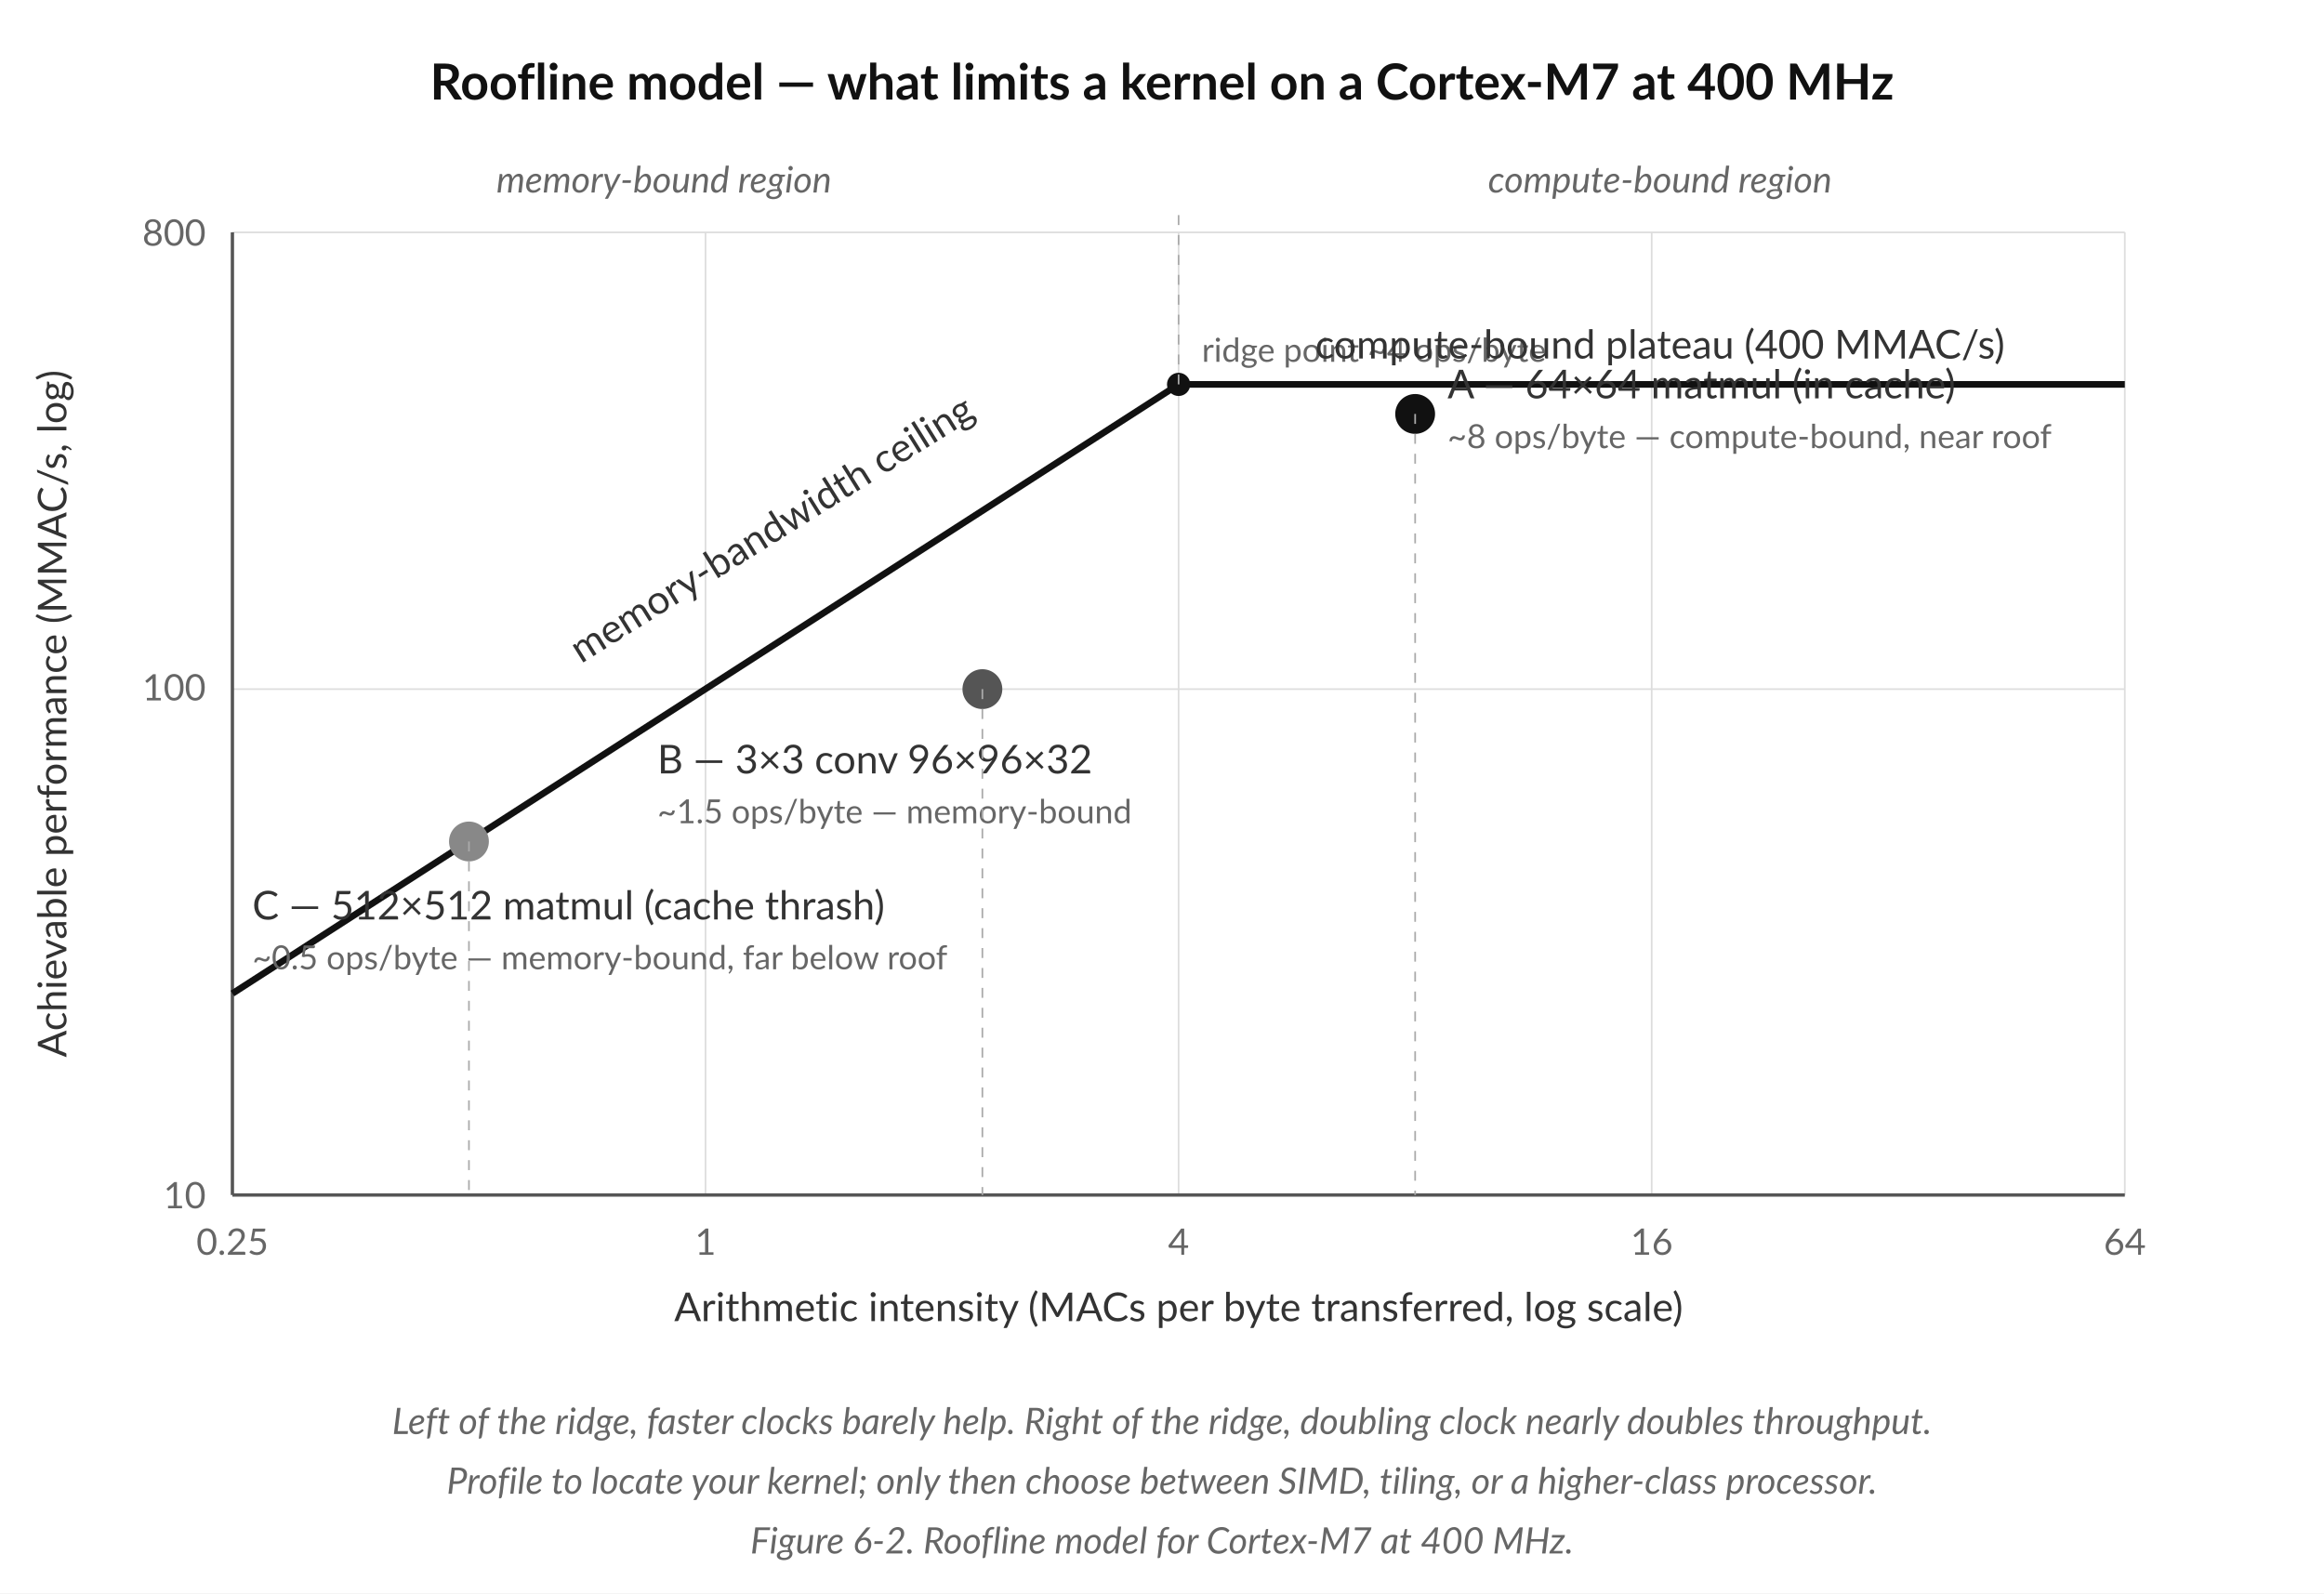
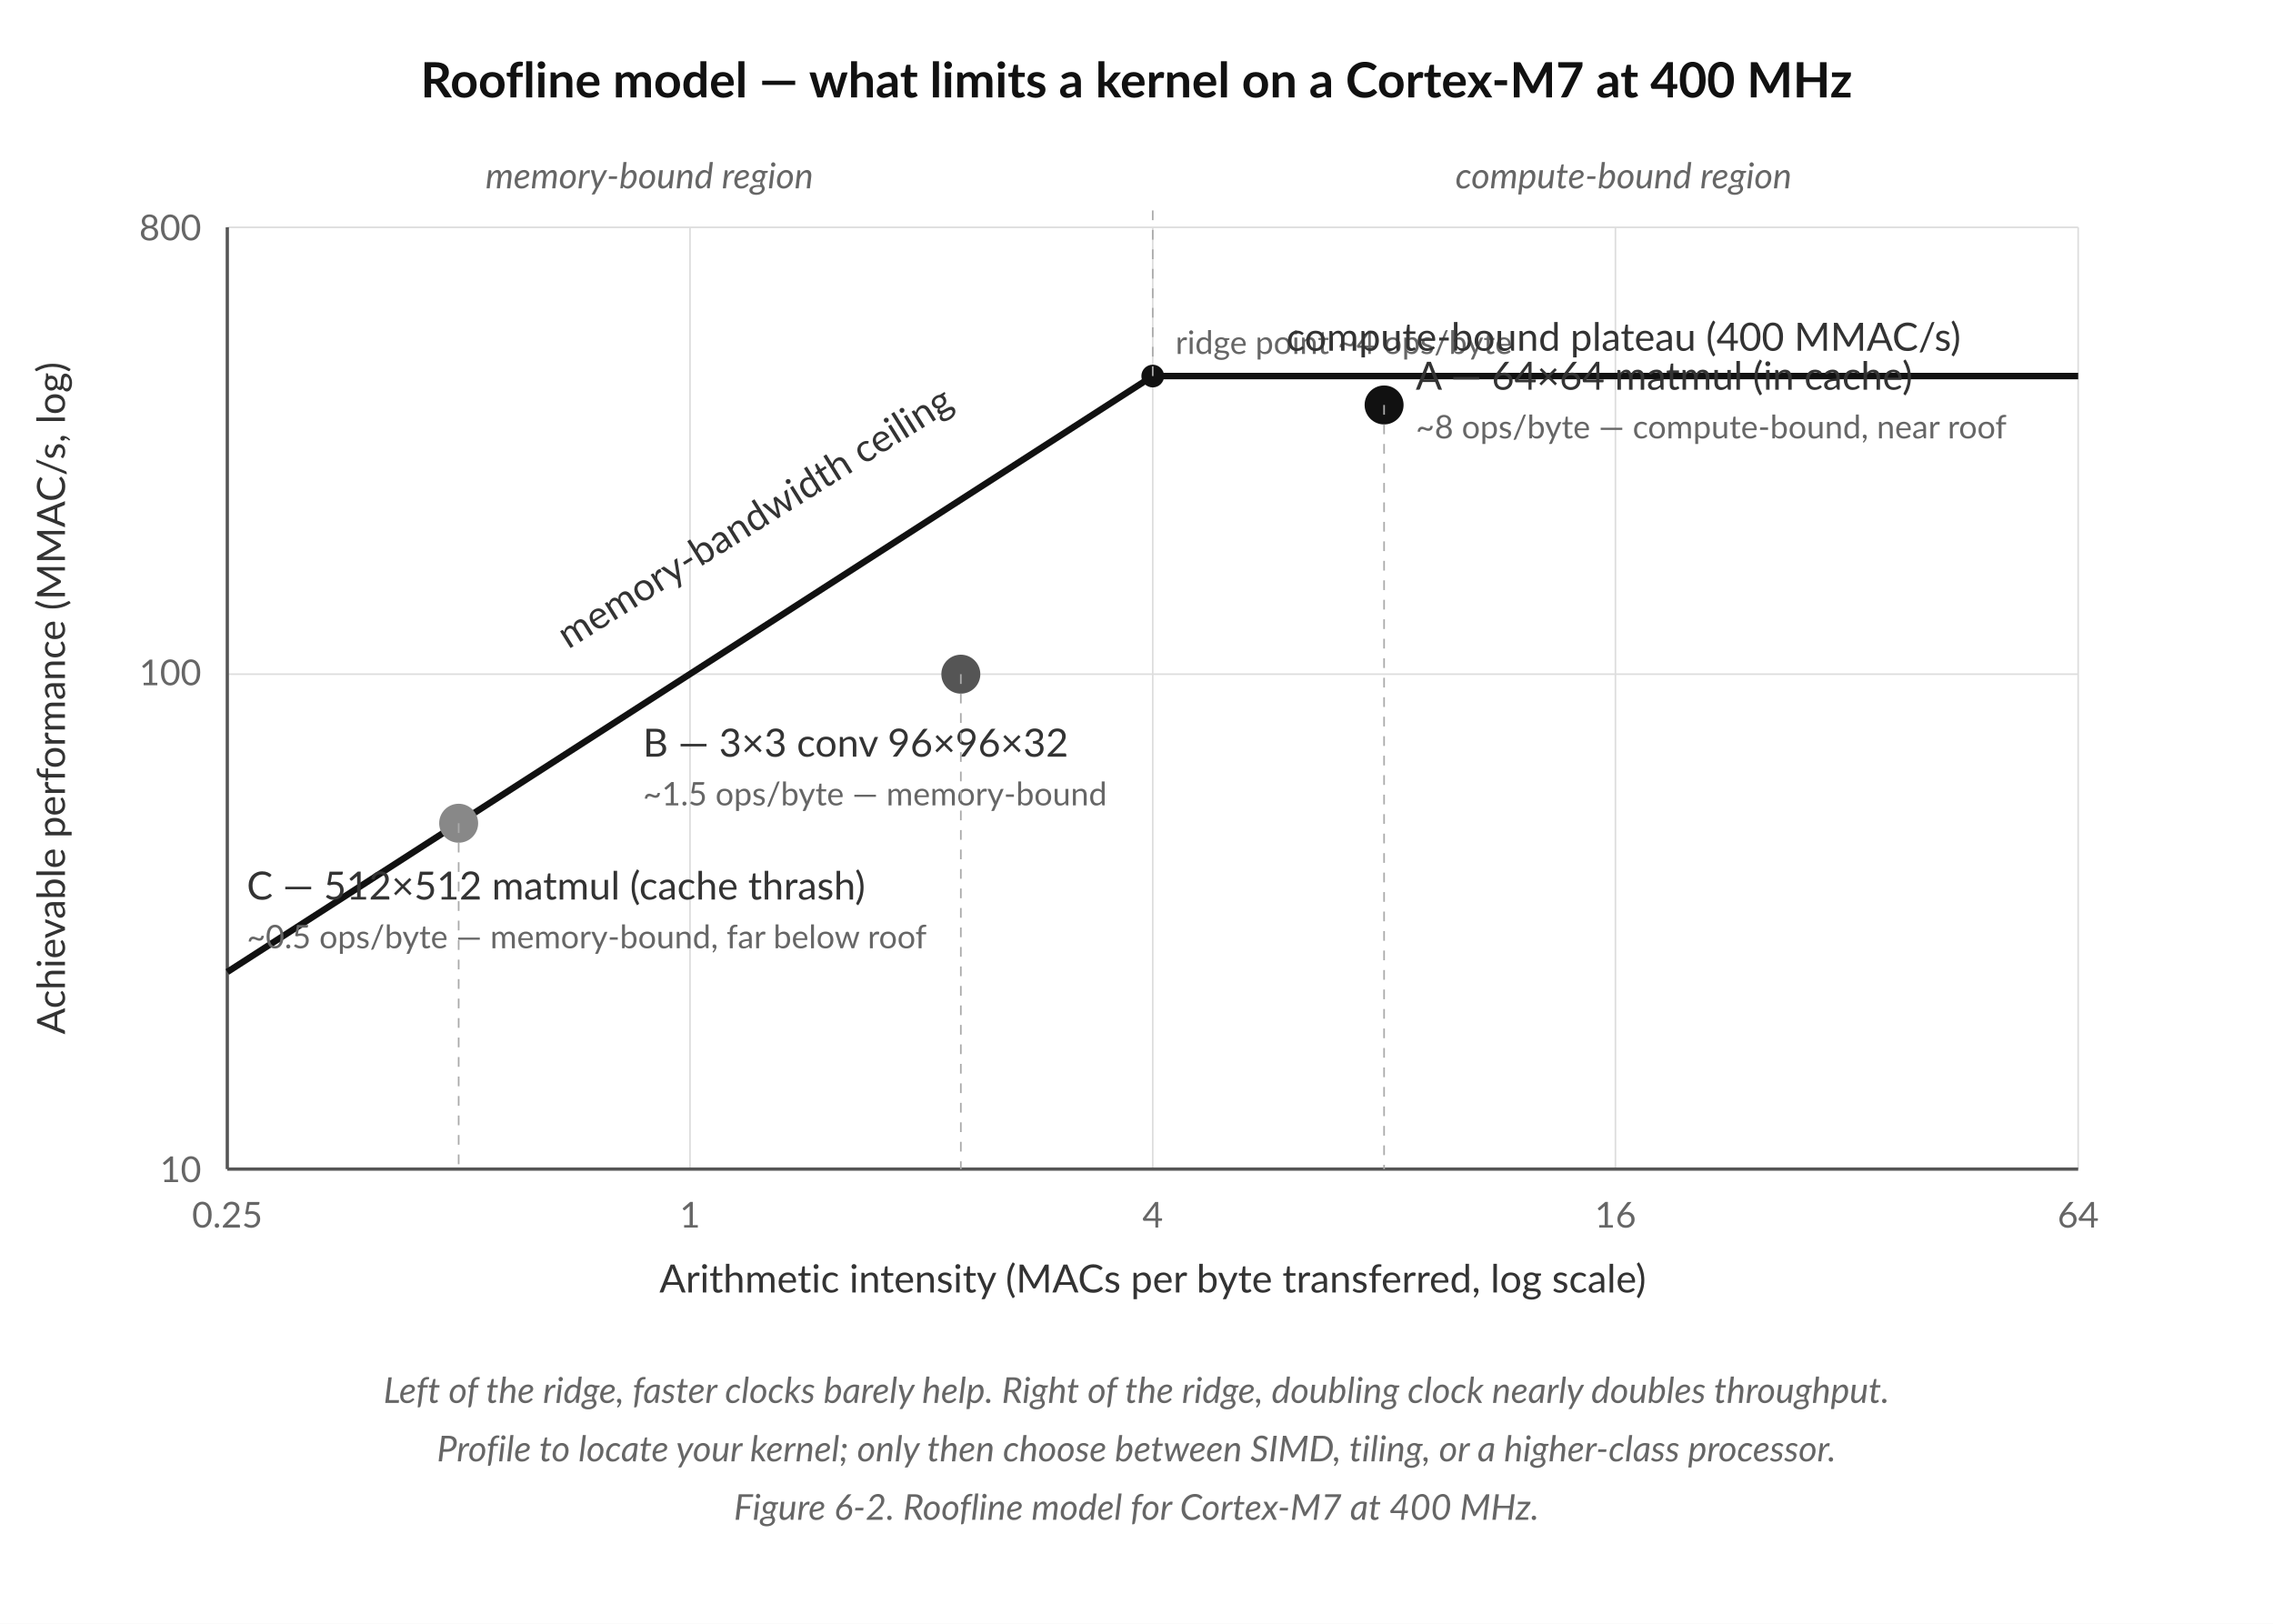
- <svg xmlns="http://www.w3.org/2000/svg" viewBox="0 0 700 480" role="img" aria-labelledby="t06-02 d06-02">
+ <svg xmlns="http://www.w3.org/2000/svg" viewBox="0 0 700 500" role="img" aria-labelledby="t06-02 d06-02">
  <defs>
    <style>
      .ti { font-family: Lato, 'Helvetica Neue', Arial, sans-serif; font-size: 15px; font-weight: bold; fill: #111111; }
      .lb { font-family: Lato, 'Helvetica Neue', Arial, sans-serif; font-size: 12px; fill: #333333; }
      .sm { font-family: Lato, 'Helvetica Neue', Arial, sans-serif; font-size: 10px; fill: #666666; }
      .ax { font-family: Lato, 'Helvetica Neue', Arial, sans-serif; font-size: 11px; fill: #666666; }
      .cap { font-family: Lato, 'Helvetica Neue', Arial, sans-serif; font-size: 11px; font-style: italic; fill: #666666; }
    </style>
    <marker id="ar2" markerWidth="8" markerHeight="6" refX="7" refY="3" orient="auto">
      <polygon points="0 0, 8 3, 0 6" fill="#333333" />
    </marker>
  </defs>
-   <rect width="700" height="480" fill="#FFFFFF" />
+   <rect width="700" height="500" fill="#FFFFFF" />
  <text x="350" y="30" text-anchor="middle" class="ti">Roofline model — what limits a kernel on a Cortex-M7 at 400 MHz</text>
  <line x1="70" y1="70" x2="70" y2="360" stroke="#DDDDDD" stroke-width="0.5" />
  <line x1="212.5" y1="70" x2="212.5" y2="360" stroke="#DDDDDD" stroke-width="0.5" />
  <line x1="355" y1="70" x2="355" y2="360" stroke="#DDDDDD" stroke-width="0.5" />
  <line x1="497.5" y1="70" x2="497.5" y2="360" stroke="#DDDDDD" stroke-width="0.5" />
  <line x1="640" y1="70" x2="640" y2="360" stroke="#DDDDDD" stroke-width="0.5" />
  <line x1="70" y1="360" x2="640" y2="360" stroke="#DDDDDD" stroke-width="0.5" />
  <line x1="70" y1="207.6" x2="640" y2="207.6" stroke="#DDDDDD" stroke-width="0.5" />
  <line x1="70" y1="70" x2="640" y2="70" stroke="#DDDDDD" stroke-width="0.5" />
  <line x1="70" y1="70" x2="70" y2="360" stroke="#555555" stroke-width="1" />
  <line x1="70" y1="360" x2="640" y2="360" stroke="#555555" stroke-width="1" />
  <text x="70" y="378" text-anchor="middle" class="ax">0.25</text>
  <text x="212.5" y="378" text-anchor="middle" class="ax">1</text>
  <text x="355" y="378" text-anchor="middle" class="ax">4</text>
  <text x="497.5" y="378" text-anchor="middle" class="ax">16</text>
  <text x="640" y="378" text-anchor="middle" class="ax">64</text>
  <text x="355" y="398" text-anchor="middle" class="lb">Arithmetic intensity (MACs per byte transferred, log scale)</text>
  <text x="62" y="364" text-anchor="end" class="ax">10</text>
  <text x="62" y="211" text-anchor="end" class="ax">100</text>
  <text x="62" y="74" text-anchor="end" class="ax">800</text>
  <text x="20" y="215" text-anchor="middle" class="lb" transform="rotate(-90 20 215)">Achievable performance (MMAC/s, log)</text>
  <line x1="70" y1="299.3" x2="355" y2="115.8" stroke="#111111" stroke-width="2" />
  <line x1="355" y1="115.8" x2="640" y2="115.8" stroke="#111111" stroke-width="2" />
  <circle cx="355" cy="115.8" r="3.5" fill="#111111" />
  <text x="362" y="109" class="sm">ridge point ~4 ops/byte</text>
  <text x="175" y="200" class="lb" transform="rotate(-32 175 200)">memory-bandwidth ceiling</text>
  <text x="500" y="108" text-anchor="middle" class="lb">compute-bound plateau (400 MMAC/s)</text>
  <circle cx="426.25" cy="124.7" r="6" fill="#111111" />
  <text x="436" y="120" class="lb">A — 64×64 matmul (in cache)</text>
  <text x="436" y="135" class="sm">~8 ops/byte — compute-bound, near roof</text>
  <circle cx="295.9" cy="207.6" r="6" fill="#555555" />
  <text x="198" y="233" class="lb">B — 3×3 conv 96×96×32</text>
  <text x="198" y="248" class="sm">~1.5 ops/byte — memory-bound</text>
  <circle cx="141.25" cy="253.5" r="6" fill="#888888" />
  <text x="76" y="277" class="lb">C — 512×512 matmul (cache thrash)</text>
  <text x="76" y="292" class="sm">~0.5 ops/byte — memory-bound, far below roof</text>
  <line x1="141.25" y1="253.5" x2="141.25" y2="360" stroke="#AAAAAA" stroke-width="0.5" stroke-dasharray="3 3" />
  <line x1="295.9" y1="207.6" x2="295.9" y2="360" stroke="#AAAAAA" stroke-width="0.5" stroke-dasharray="3 3" />
  <line x1="426.25" y1="124.7" x2="426.25" y2="360" stroke="#AAAAAA" stroke-width="0.5" stroke-dasharray="3 3" />
  <line x1="355" y1="115.8" x2="355" y2="62" stroke="#AAAAAA" stroke-width="0.5" stroke-dasharray="3 3" />
  <text x="200" y="58" text-anchor="middle" class="cap">memory-bound region</text>
  <text x="500" y="58" text-anchor="middle" class="cap">compute-bound region</text>
  <text x="350" y="432" text-anchor="middle" class="cap">Left of the ridge, faster clocks barely help. Right of the ridge, doubling clock nearly doubles throughput.</text>
  <text x="350" y="450" text-anchor="middle" class="cap">Profile to locate your kernel; only then choose between SIMD, tiling, or a higher-class processor.</text>
  <text x="350" y="468" text-anchor="middle" class="cap">Figure 6-2. Roofline model for Cortex-M7 at 400 MHz.</text>
</svg>
